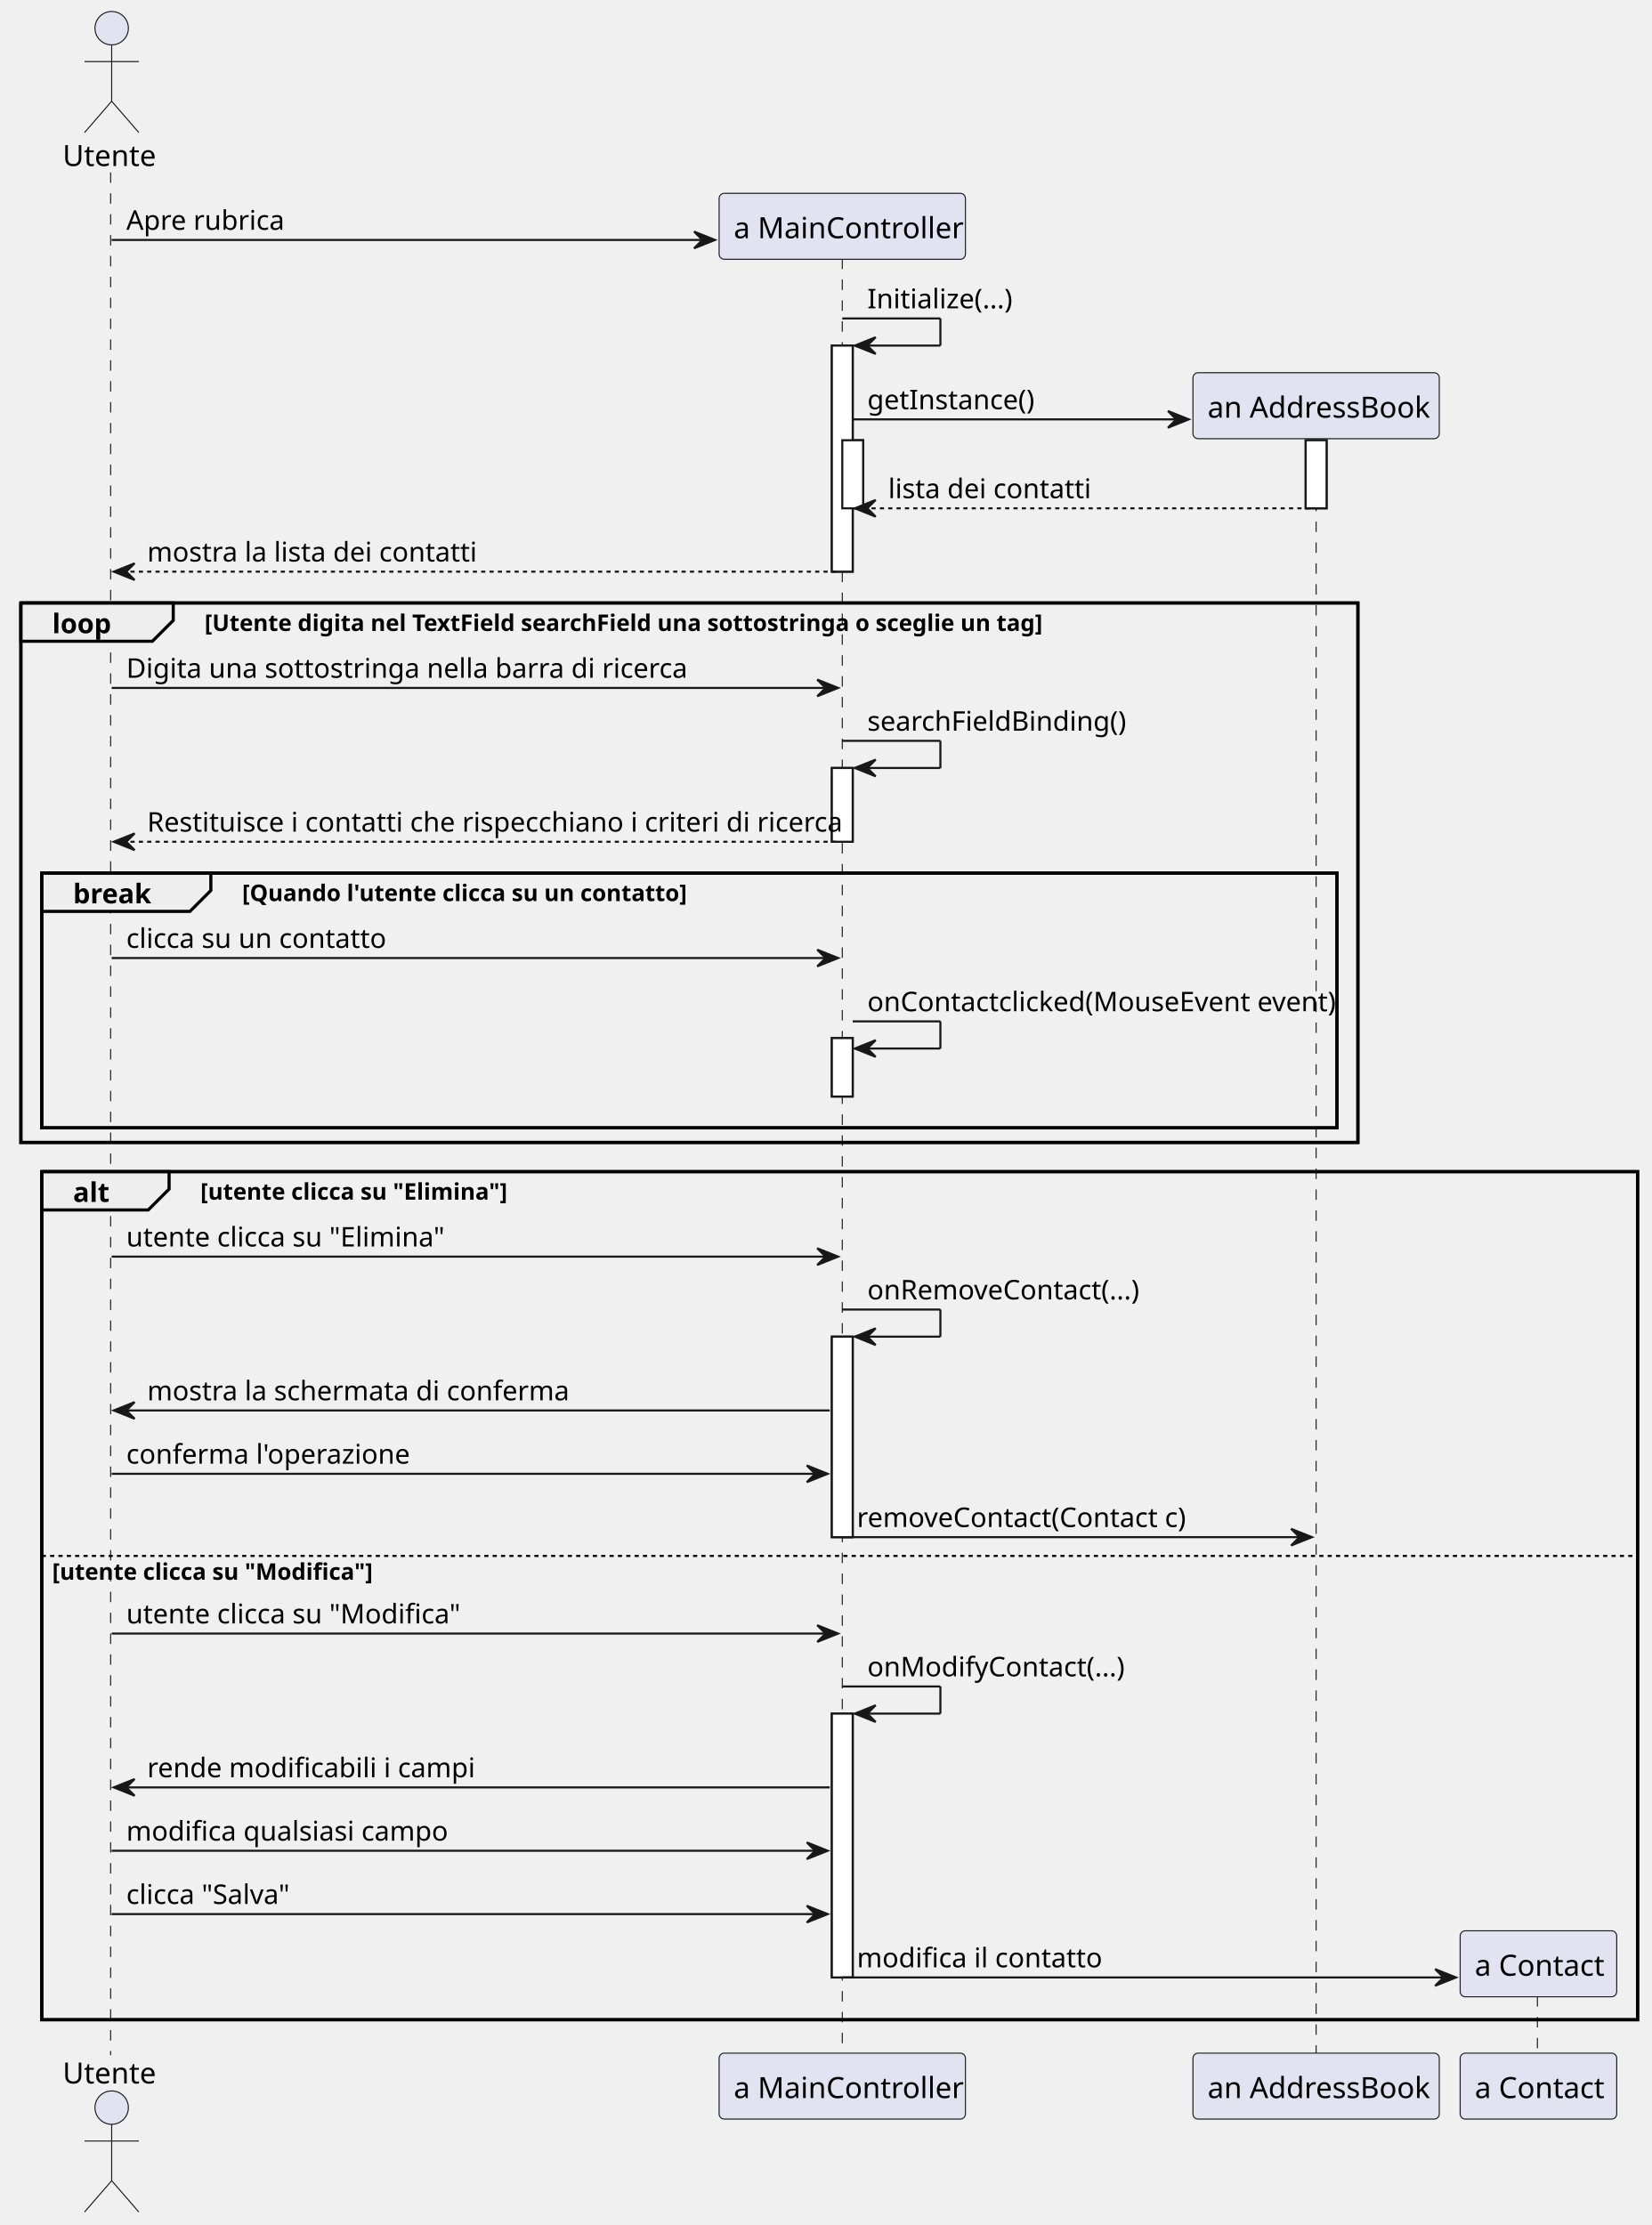
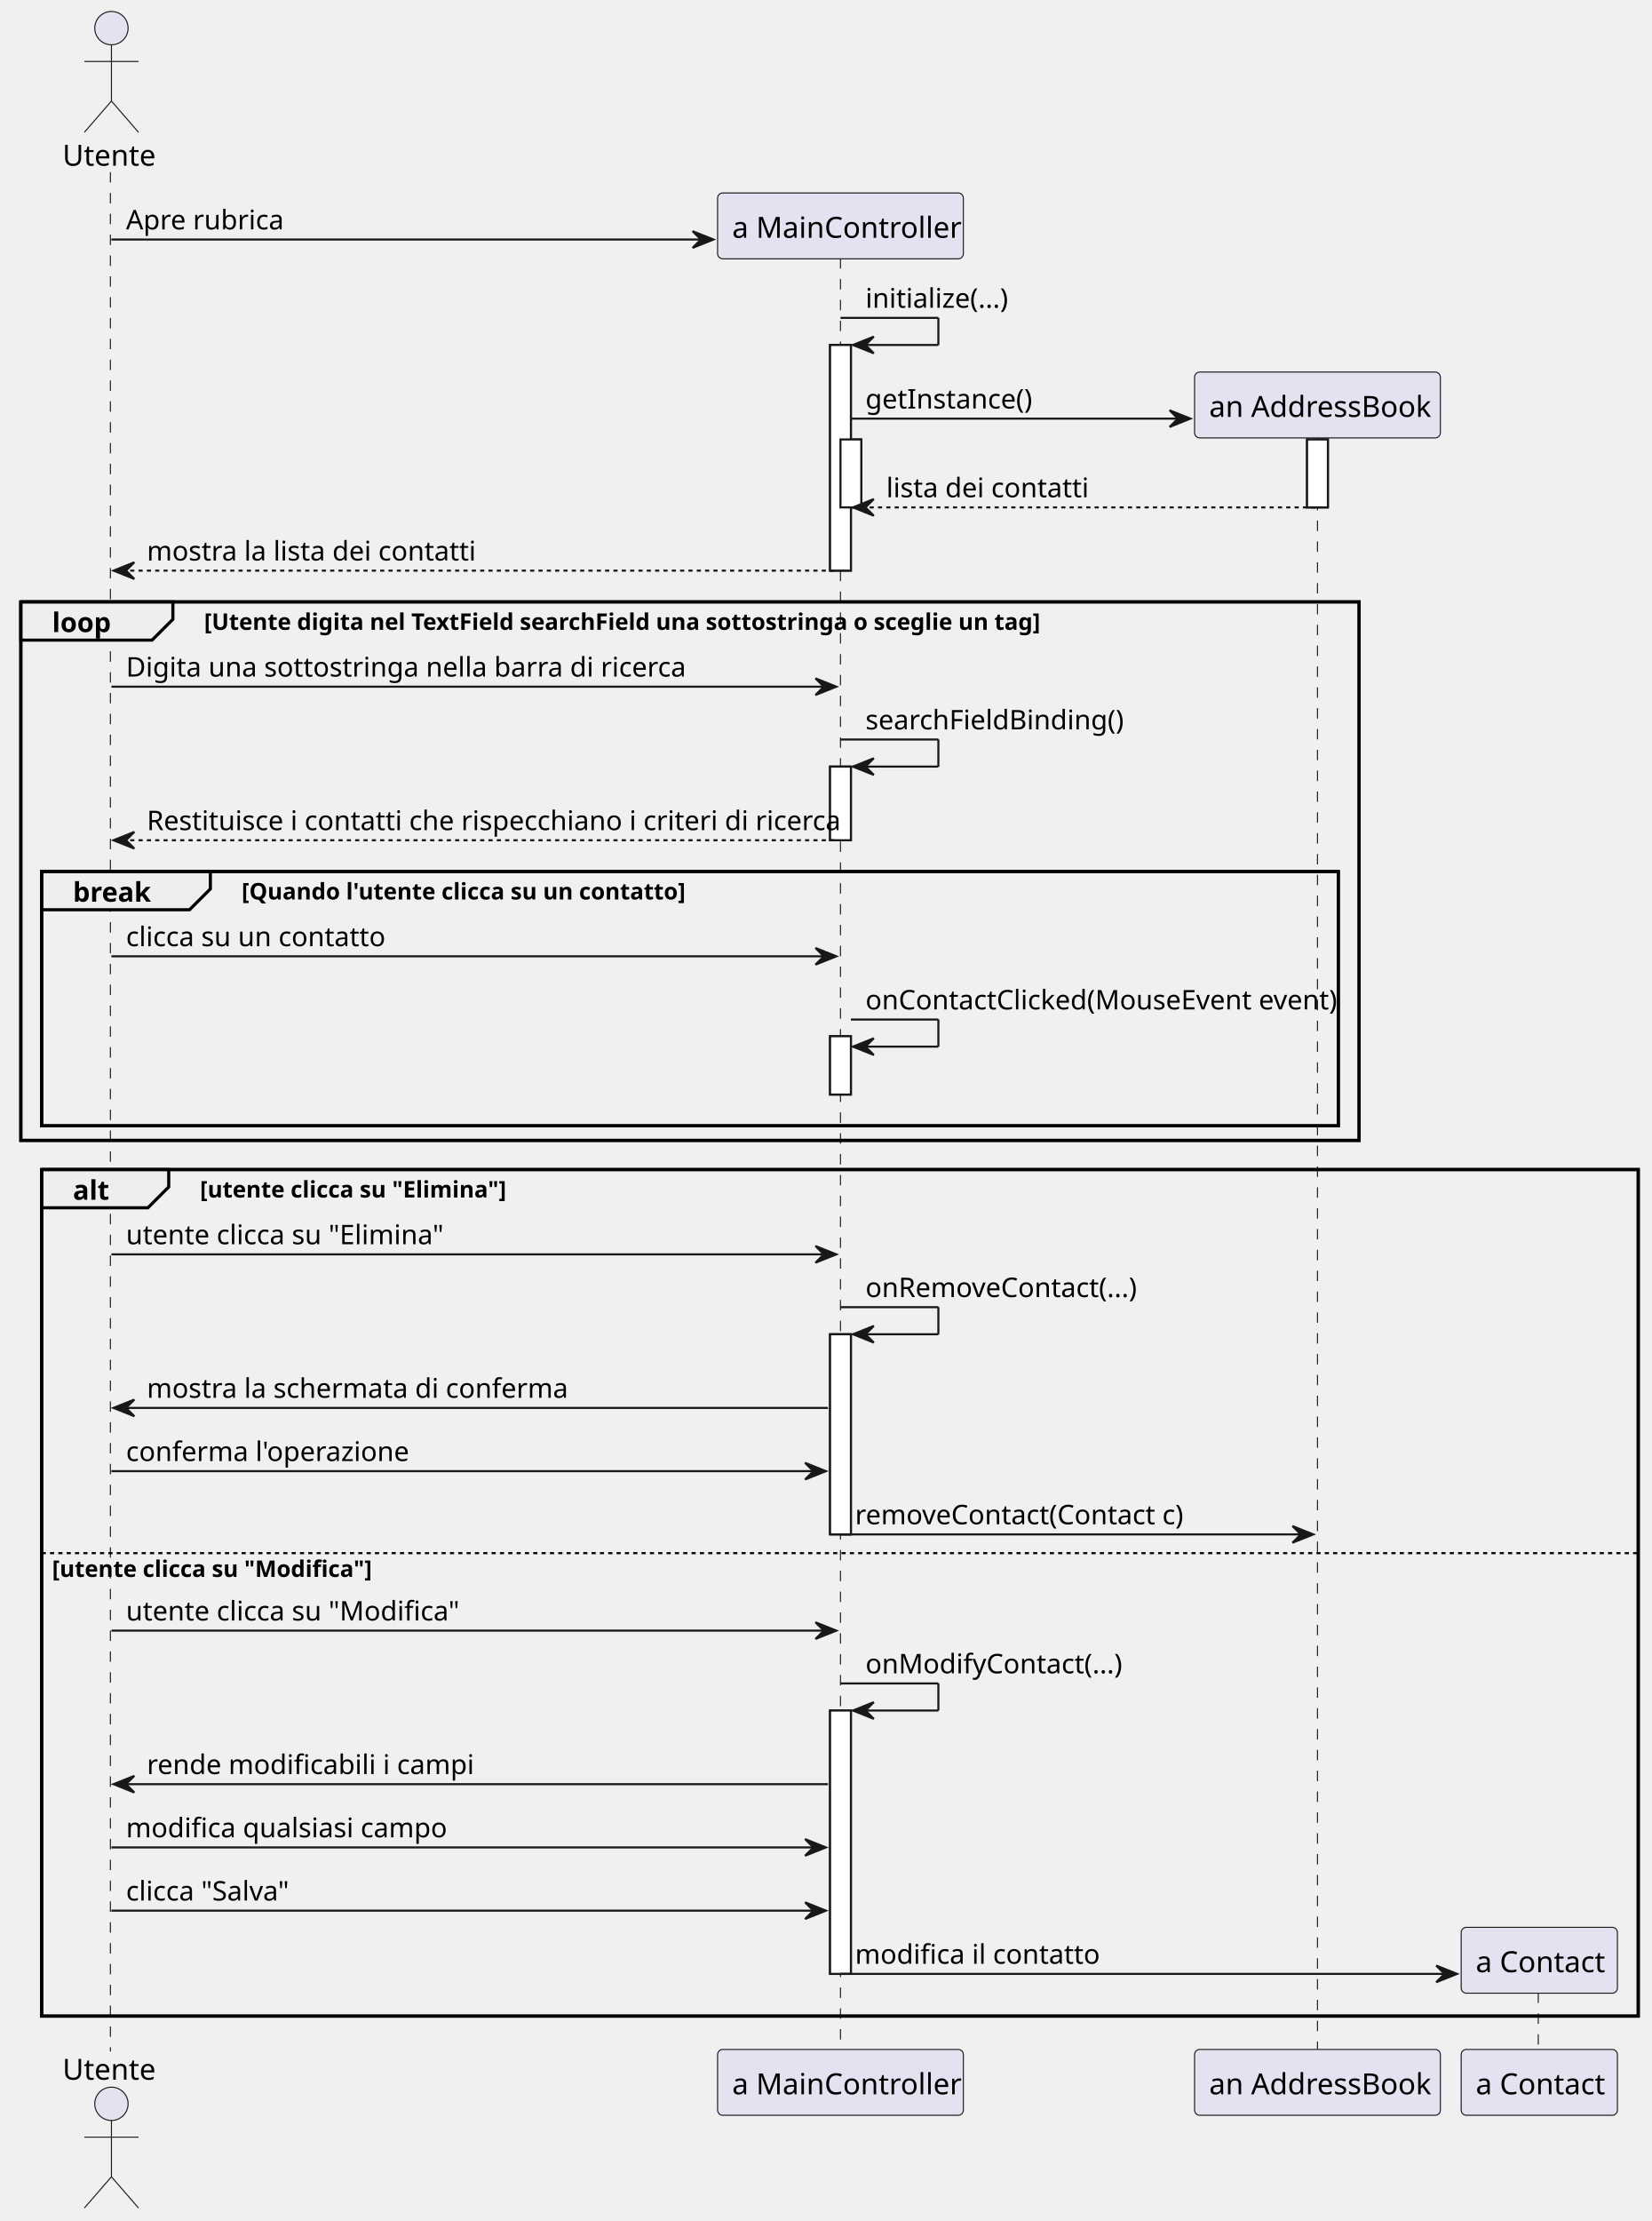
- <svg xmlns="http://www.w3.org/2000/svg" contentStyleType="text/css" height="1066px" preserveAspectRatio="none" style="width:791px;height:1066px;background:#FFFFFF;" version="1.1" viewBox="0 0 791 1066" width="791px" zoomAndPan="magnify">
+ <svg xmlns="http://www.w3.org/2000/svg" contentStyleType="text/css" height="1066px" preserveAspectRatio="none" style="width:793px;height:1066px;background:#FFFFFF;" version="1.1" viewBox="0 0 793 1066" width="793px" zoomAndPan="magnify">
  <defs />
  <g>
    <rect fill="#FFFFFF" height="108.312" style="stroke:#181818;stroke-width:1.0;" width="10" x="398.5" y="165.57" />
    <rect fill="#FFFFFF" height="32.609" style="stroke:#181818;stroke-width:1.0;" width="10" x="403.5" y="210.922" />
    <rect fill="#FFFFFF" height="35.352" style="stroke:#181818;stroke-width:1.0;" width="10" x="398.5" y="367.938" />
    <rect fill="#FFFFFF" height="28" style="stroke:#181818;stroke-width:1.0;" width="10" x="398.5" y="497.344" />
    <rect fill="#FFFFFF" height="96.055" style="stroke:#181818;stroke-width:1.0;" width="10" x="398.5" y="640.398" />
    <rect fill="#FFFFFF" height="126.406" style="stroke:#181818;stroke-width:1.0;" width="10" x="398.5" y="820.992" />
-     <rect fill="#FFFFFF" height="32.609" style="stroke:#181818;stroke-width:1.0;" width="10" x="625.5" y="210.922" />
-     <rect fill="none" height="258.461" style="stroke:#000000;stroke-width:1.5;" width="640.5" x="10" y="288.883" />
-     <rect fill="none" height="122.055" style="stroke:#000000;stroke-width:1.5;" width="620.5" x="20" y="418.289" />
-     <rect fill="none" height="406.312" style="stroke:#000000;stroke-width:1.5;" width="764.5" x="20" y="561.344" />
+     <rect fill="#FFFFFF" height="32.609" style="stroke:#181818;stroke-width:1.0;" width="10" x="627.5" y="210.922" />
+     <rect fill="none" height="258.461" style="stroke:#000000;stroke-width:1.5;" width="642.5" x="10" y="288.883" />
+     <rect fill="none" height="122.055" style="stroke:#000000;stroke-width:1.5;" width="622.5" x="20" y="418.289" />
+     <rect fill="none" height="406.312" style="stroke:#000000;stroke-width:1.5;" width="766.5" x="20" y="561.344" />
    <line style="stroke:#181818;stroke-width:0.5;stroke-dasharray:5.0,5.0;" x1="53" x2="53" y1="82.609" y2="984.656" />
    <line style="stroke:#181818;stroke-width:0.5;stroke-dasharray:5.0,5.0;" x1="403.5" x2="403.5" y1="123.914" y2="984.656" />
-     <line style="stroke:#181818;stroke-width:0.5;stroke-dasharray:5.0,5.0;" x1="630.5" x2="630.5" y1="209.875" y2="984.656" />
-     <line style="stroke:#181818;stroke-width:0.5;stroke-dasharray:5.0,5.0;" x1="736.5" x2="736.5" y1="956.352" y2="984.656" />
+     <line style="stroke:#181818;stroke-width:0.5;stroke-dasharray:5.0,5.0;" x1="632.5" x2="632.5" y1="209.875" y2="984.656" />
+     <line style="stroke:#181818;stroke-width:0.5;stroke-dasharray:5.0,5.0;" x1="738.5" x2="738.5" y1="956.352" y2="984.656" />
    <text fill="#000000" font-family="sans-serif" font-size="14" lengthAdjust="spacing" textLength="41" x="30" y="79.533">Utente</text>
    <ellipse cx="53.5" cy="13.5" fill="#E2E2F0" rx="8" ry="8" style="stroke:#181818;stroke-width:0.5;" />
    <path d="M53.5,21.5 L53.5,48.5 M40.5,29.5 L66.5,29.5 M53.5,48.5 L40.5,63.5 M53.5,48.5 L66.5,63.5 " fill="none" style="stroke:#181818;stroke-width:0.5;" />
    <text fill="#000000" font-family="sans-serif" font-size="14" lengthAdjust="spacing" textLength="41" x="30" y="998.189">Utente</text>
    <ellipse cx="53.5" cy="1009.766" fill="#E2E2F0" rx="8" ry="8" style="stroke:#181818;stroke-width:0.5;" />
    <path d="M53.5,1017.766 L53.5,1044.766 M40.5,1025.766 L66.5,1025.766 M53.5,1044.766 L40.5,1059.766 M53.5,1044.766 L66.5,1059.766 " fill="none" style="stroke:#181818;stroke-width:0.5;" />
    <rect fill="#E2E2F0" height="31.609" rx="2.5" ry="2.5" style="stroke:#181818;stroke-width:0.5;" width="118" x="344.5" y="983.656" />
    <text fill="#000000" font-family="sans-serif" font-size="14" lengthAdjust="spacing" textLength="104" x="351.5" y="1005.189">a MainController</text>
-     <rect fill="#E2E2F0" height="31.609" rx="2.5" ry="2.5" style="stroke:#181818;stroke-width:0.5;" width="118" x="571.5" y="983.656" />
-     <text fill="#000000" font-family="sans-serif" font-size="14" lengthAdjust="spacing" textLength="104" x="578.5" y="1005.189">an AddressBook</text>
-     <rect fill="#E2E2F0" height="31.609" rx="2.5" ry="2.5" style="stroke:#181818;stroke-width:0.5;" width="75" x="699.5" y="983.656" />
-     <text fill="#000000" font-family="sans-serif" font-size="14" lengthAdjust="spacing" textLength="61" x="706.5" y="1005.189">a Contact</text>
+     <rect fill="#E2E2F0" height="31.609" rx="2.5" ry="2.5" style="stroke:#181818;stroke-width:0.5;" width="118" x="573.5" y="983.656" />
+     <text fill="#000000" font-family="sans-serif" font-size="14" lengthAdjust="spacing" textLength="104" x="580.5" y="1005.189">an AddressBook</text>
+     <rect fill="#E2E2F0" height="31.609" rx="2.5" ry="2.5" style="stroke:#181818;stroke-width:0.5;" width="75" x="701.5" y="983.656" />
+     <text fill="#000000" font-family="sans-serif" font-size="14" lengthAdjust="spacing" textLength="61" x="708.5" y="1005.189">a Contact</text>
    <rect fill="#FFFFFF" height="108.312" style="stroke:#181818;stroke-width:1.0;" width="10" x="398.5" y="165.57" />
    <rect fill="#FFFFFF" height="32.609" style="stroke:#181818;stroke-width:1.0;" width="10" x="403.5" y="210.922" />
    <rect fill="#FFFFFF" height="35.352" style="stroke:#181818;stroke-width:1.0;" width="10" x="398.5" y="367.938" />
    <rect fill="#FFFFFF" height="28" style="stroke:#181818;stroke-width:1.0;" width="10" x="398.5" y="497.344" />
    <rect fill="#FFFFFF" height="96.055" style="stroke:#181818;stroke-width:1.0;" width="10" x="398.5" y="640.398" />
    <rect fill="#FFFFFF" height="126.406" style="stroke:#181818;stroke-width:1.0;" width="10" x="398.5" y="820.992" />
-     <rect fill="#FFFFFF" height="32.609" style="stroke:#181818;stroke-width:1.0;" width="10" x="625.5" y="210.922" />
+     <rect fill="#FFFFFF" height="32.609" style="stroke:#181818;stroke-width:1.0;" width="10" x="627.5" y="210.922" />
    <polygon fill="#181818" points="332.5,110.961,342.5,114.961,332.5,118.961,336.5,114.961" style="stroke:#181818;stroke-width:1.0;" />
    <line style="stroke:#181818;stroke-width:1.0;" x1="53.5" x2="338.5" y1="114.961" y2="114.961" />
    <text fill="#000000" font-family="sans-serif" font-size="13" lengthAdjust="spacing" textLength="70" x="60.5" y="110.105">Apre rubrica</text>
    <rect fill="#E2E2F0" height="31.609" rx="2.5" ry="2.5" style="stroke:#181818;stroke-width:0.5;" width="118" x="344.5" y="92.609" />
    <text fill="#000000" font-family="sans-serif" font-size="14" lengthAdjust="spacing" textLength="104" x="351.5" y="114.143">a MainController</text>
    <line style="stroke:#181818;stroke-width:1.0;" x1="403.5" x2="450.5" y1="152.57" y2="152.57" />
    <line style="stroke:#181818;stroke-width:1.0;" x1="450.5" x2="450.5" y1="152.57" y2="165.57" />
    <line style="stroke:#181818;stroke-width:1.0;" x1="409.5" x2="450.5" y1="165.57" y2="165.57" />
    <polygon fill="#181818" points="419.5,161.57,409.5,165.57,419.5,169.57,415.5,165.57" style="stroke:#181818;stroke-width:1.0;" />
-     <text fill="#000000" font-family="sans-serif" font-size="13" lengthAdjust="spacing" textLength="67" x="415.5" y="147.714">Initialize(...)</text>
-     <polygon fill="#181818" points="559.5,196.922,569.5,200.922,559.5,204.922,563.5,200.922" style="stroke:#181818;stroke-width:1.0;" />
-     <line style="stroke:#181818;stroke-width:1.0;" x1="408.5" x2="565.5" y1="200.922" y2="200.922" />
+     <text fill="#000000" font-family="sans-serif" font-size="13" lengthAdjust="spacing" textLength="67" x="415.5" y="147.714">initialize(...)</text>
+     <polygon fill="#181818" points="561.5,196.922,571.5,200.922,561.5,204.922,565.5,200.922" style="stroke:#181818;stroke-width:1.0;" />
+     <line style="stroke:#181818;stroke-width:1.0;" x1="408.5" x2="567.5" y1="200.922" y2="200.922" />
    <text fill="#000000" font-family="sans-serif" font-size="13" lengthAdjust="spacing" textLength="75" x="415.5" y="196.065">getInstance()</text>
-     <rect fill="#E2E2F0" height="31.609" rx="2.5" ry="2.5" style="stroke:#181818;stroke-width:0.5;" width="118" x="571.5" y="178.57" />
-     <text fill="#000000" font-family="sans-serif" font-size="14" lengthAdjust="spacing" textLength="104" x="578.5" y="200.103">an AddressBook</text>
+     <rect fill="#E2E2F0" height="31.609" rx="2.5" ry="2.5" style="stroke:#181818;stroke-width:0.5;" width="118" x="573.5" y="178.57" />
+     <text fill="#000000" font-family="sans-serif" font-size="14" lengthAdjust="spacing" textLength="104" x="580.5" y="200.103">an AddressBook</text>
    <polygon fill="#181818" points="419.5,239.531,409.5,243.531,419.5,247.531,415.5,243.531" style="stroke:#181818;stroke-width:1.0;" />
-     <line style="stroke:#181818;stroke-width:1.0;stroke-dasharray:2.0,2.0;" x1="413.5" x2="629.5" y1="243.531" y2="243.531" />
+     <line style="stroke:#181818;stroke-width:1.0;stroke-dasharray:2.0,2.0;" x1="413.5" x2="631.5" y1="243.531" y2="243.531" />
    <text fill="#000000" font-family="sans-serif" font-size="13" lengthAdjust="spacing" textLength="92" x="425.5" y="238.675">lista dei contatti</text>
    <polygon fill="#181818" points="64.5,269.883,54.5,273.883,64.5,277.883,60.5,273.883" style="stroke:#181818;stroke-width:1.0;" />
    <line style="stroke:#181818;stroke-width:1.0;stroke-dasharray:2.0,2.0;" x1="58.5" x2="402.5" y1="273.883" y2="273.883" />
    <text fill="#000000" font-family="sans-serif" font-size="13" lengthAdjust="spacing" textLength="150" x="70.5" y="269.026">mostra la lista dei contatti</text>
    <path d="M10,288.883 L83,288.883 L83,297.234 L73,307.234 L10,307.234 L10,288.883 " fill="#EEEEEE" style="stroke:#000000;stroke-width:1.5;" />
-     <rect fill="none" height="258.461" style="stroke:#000000;stroke-width:1.5;" width="640.5" x="10" y="288.883" />
+     <rect fill="none" height="258.461" style="stroke:#000000;stroke-width:1.5;" width="642.5" x="10" y="288.883" />
    <text fill="#000000" font-family="sans-serif" font-size="13" font-weight="bold" lengthAdjust="spacing" textLength="28" x="25" y="303.378">loop</text>
    <text fill="#000000" font-family="sans-serif" font-size="11" font-weight="bold" lengthAdjust="spacing" textLength="401" x="98" y="302.302">[Utente digita nel TextField searchField una sottostringa o sceglie un tag]</text>
    <polygon fill="#181818" points="391.5,325.586,401.5,329.586,391.5,333.586,395.5,329.586" style="stroke:#181818;stroke-width:1.0;" />
    <line style="stroke:#181818;stroke-width:1.0;" x1="53.5" x2="397.5" y1="329.586" y2="329.586" />
    <text fill="#000000" font-family="sans-serif" font-size="13" lengthAdjust="spacing" textLength="251" x="60.5" y="324.729">Digita una sottostringa nella barra di ricerca</text>
    <line style="stroke:#181818;stroke-width:1.0;" x1="403.5" x2="450.5" y1="354.938" y2="354.938" />
    <line style="stroke:#181818;stroke-width:1.0;" x1="450.5" x2="450.5" y1="354.938" y2="367.938" />
    <line style="stroke:#181818;stroke-width:1.0;" x1="409.5" x2="450.5" y1="367.938" y2="367.938" />
    <polygon fill="#181818" points="419.5,363.938,409.5,367.938,419.5,371.938,415.5,367.938" style="stroke:#181818;stroke-width:1.0;" />
    <text fill="#000000" font-family="sans-serif" font-size="13" lengthAdjust="spacing" textLength="118" x="415.5" y="350.081">searchFieldBinding()</text>
    <polygon fill="#181818" points="64.5,399.289,54.5,403.289,64.5,407.289,60.5,403.289" style="stroke:#181818;stroke-width:1.0;" />
    <line style="stroke:#181818;stroke-width:1.0;stroke-dasharray:2.0,2.0;" x1="58.5" x2="402.5" y1="403.289" y2="403.289" />
    <text fill="#000000" font-family="sans-serif" font-size="13" lengthAdjust="spacing" textLength="321" x="70.5" y="398.433">Restituisce i contatti che rispecchiano i criteri di ricerca</text>
    <path d="M20,418.289 L101,418.289 L101,426.641 L91,436.641 L20,436.641 L20,418.289 " fill="#EEEEEE" style="stroke:#000000;stroke-width:1.5;" />
-     <rect fill="none" height="122.055" style="stroke:#000000;stroke-width:1.5;" width="620.5" x="20" y="418.289" />
+     <rect fill="none" height="122.055" style="stroke:#000000;stroke-width:1.5;" width="622.5" x="20" y="418.289" />
    <text fill="#000000" font-family="sans-serif" font-size="13" font-weight="bold" lengthAdjust="spacing" textLength="36" x="35" y="432.784">break</text>
    <text fill="#000000" font-family="sans-serif" font-size="11" font-weight="bold" lengthAdjust="spacing" textLength="210" x="116" y="431.708">[Quando l'utente clicca su un contatto]</text>
    <polygon fill="#181818" points="391.5,454.992,401.5,458.992,391.5,462.992,395.5,458.992" style="stroke:#181818;stroke-width:1.0;" />
    <line style="stroke:#181818;stroke-width:1.0;" x1="53.5" x2="397.5" y1="458.992" y2="458.992" />
    <text fill="#000000" font-family="sans-serif" font-size="13" lengthAdjust="spacing" textLength="121" x="60.5" y="454.136">clicca su un contatto</text>
    <line style="stroke:#181818;stroke-width:1.0;" x1="408.5" x2="450.5" y1="489.344" y2="489.344" />
    <line style="stroke:#181818;stroke-width:1.0;" x1="450.5" x2="450.5" y1="489.344" y2="502.344" />
    <line style="stroke:#181818;stroke-width:1.0;" x1="409.5" x2="450.5" y1="502.344" y2="502.344" />
    <polygon fill="#181818" points="419.5,498.344,409.5,502.344,419.5,506.344,415.5,502.344" style="stroke:#181818;stroke-width:1.0;" />
-     <text fill="#000000" font-family="sans-serif" font-size="13" lengthAdjust="spacing" textLength="213" x="415.5" y="484.487">onContactclicked(MouseEvent event)</text>
+     <text fill="#000000" font-family="sans-serif" font-size="13" lengthAdjust="spacing" textLength="215" x="415.5" y="484.487">onContactClicked(MouseEvent event)</text>
    <path d="M20,561.344 L81,561.344 L81,569.695 L71,579.695 L20,579.695 L20,561.344 " fill="#EEEEEE" style="stroke:#000000;stroke-width:1.5;" />
-     <rect fill="none" height="406.312" style="stroke:#000000;stroke-width:1.5;" width="764.5" x="20" y="561.344" />
+     <rect fill="none" height="406.312" style="stroke:#000000;stroke-width:1.5;" width="766.5" x="20" y="561.344" />
    <text fill="#000000" font-family="sans-serif" font-size="13" font-weight="bold" lengthAdjust="spacing" textLength="16" x="35" y="575.839">alt</text>
    <text fill="#000000" font-family="sans-serif" font-size="11" font-weight="bold" lengthAdjust="spacing" textLength="146" x="96" y="574.763">[utente clicca su "Elimina"]</text>
    <polygon fill="#181818" points="391.5,598.047,401.5,602.047,391.5,606.047,395.5,602.047" style="stroke:#181818;stroke-width:1.0;" />
    <line style="stroke:#181818;stroke-width:1.0;" x1="53.5" x2="397.5" y1="602.047" y2="602.047" />
    <text fill="#000000" font-family="sans-serif" font-size="13" lengthAdjust="spacing" textLength="149" x="60.5" y="597.19">utente clicca su "Elimina"</text>
    <line style="stroke:#181818;stroke-width:1.0;" x1="403.5" x2="450.5" y1="627.398" y2="627.398" />
    <line style="stroke:#181818;stroke-width:1.0;" x1="450.5" x2="450.5" y1="627.398" y2="640.398" />
    <line style="stroke:#181818;stroke-width:1.0;" x1="409.5" x2="450.5" y1="640.398" y2="640.398" />
    <polygon fill="#181818" points="419.5,636.398,409.5,640.398,419.5,644.398,415.5,640.398" style="stroke:#181818;stroke-width:1.0;" />
    <text fill="#000000" font-family="sans-serif" font-size="13" lengthAdjust="spacing" textLength="125" x="415.5" y="622.542">onRemoveContact(...)</text>
    <polygon fill="#181818" points="64.5,671.75,54.5,675.75,64.5,679.75,60.5,675.75" style="stroke:#181818;stroke-width:1.0;" />
    <line style="stroke:#181818;stroke-width:1.0;" x1="58.5" x2="397.5" y1="675.75" y2="675.75" />
    <text fill="#000000" font-family="sans-serif" font-size="13" lengthAdjust="spacing" textLength="190" x="70.5" y="670.894">mostra la schermata di conferma</text>
    <polygon fill="#181818" points="386.5,702.102,396.5,706.102,386.5,710.102,390.5,706.102" style="stroke:#181818;stroke-width:1.0;" />
    <line style="stroke:#181818;stroke-width:1.0;" x1="53.5" x2="392.5" y1="706.102" y2="706.102" />
    <text fill="#000000" font-family="sans-serif" font-size="13" lengthAdjust="spacing" textLength="125" x="60.5" y="701.245">conferma l'operazione</text>
-     <polygon fill="#181818" points="618.5,732.453,628.5,736.453,618.5,740.453,622.5,736.453" style="stroke:#181818;stroke-width:1.0;" />
-     <line style="stroke:#181818;stroke-width:1.0;" x1="403.5" x2="624.5" y1="736.453" y2="736.453" />
+     <polygon fill="#181818" points="620.5,732.453,630.5,736.453,620.5,740.453,624.5,736.453" style="stroke:#181818;stroke-width:1.0;" />
+     <line style="stroke:#181818;stroke-width:1.0;" x1="403.5" x2="626.5" y1="736.453" y2="736.453" />
    <text fill="#000000" font-family="sans-serif" font-size="13" lengthAdjust="spacing" textLength="150" x="410.5" y="731.597">removeContact(Contact c)</text>
-     <line style="stroke:#000000;stroke-width:1.0;stroke-dasharray:2.0,2.0;" x1="20" x2="784.5" y1="745.453" y2="745.453" />
+     <line style="stroke:#000000;stroke-width:1.0;stroke-dasharray:2.0,2.0;" x1="20" x2="786.5" y1="745.453" y2="745.453" />
    <text fill="#000000" font-family="sans-serif" font-size="11" font-weight="bold" lengthAdjust="spacing" textLength="153" x="25" y="756.872">[utente clicca su "Modifica"]</text>
    <polygon fill="#181818" points="391.5,778.641,401.5,782.641,391.5,786.641,395.5,782.641" style="stroke:#181818;stroke-width:1.0;" />
    <line style="stroke:#181818;stroke-width:1.0;" x1="53.5" x2="397.5" y1="782.641" y2="782.641" />
    <text fill="#000000" font-family="sans-serif" font-size="13" lengthAdjust="spacing" textLength="154" x="60.5" y="777.784">utente clicca su "Modifica"</text>
    <line style="stroke:#181818;stroke-width:1.0;" x1="403.5" x2="450.5" y1="807.992" y2="807.992" />
    <line style="stroke:#181818;stroke-width:1.0;" x1="450.5" x2="450.5" y1="807.992" y2="820.992" />
    <line style="stroke:#181818;stroke-width:1.0;" x1="409.5" x2="450.5" y1="820.992" y2="820.992" />
    <polygon fill="#181818" points="419.5,816.992,409.5,820.992,419.5,824.992,415.5,820.992" style="stroke:#181818;stroke-width:1.0;" />
    <text fill="#000000" font-family="sans-serif" font-size="13" lengthAdjust="spacing" textLength="117" x="415.5" y="803.136">onModifyContact(...)</text>
    <polygon fill="#181818" points="64.5,852.344,54.5,856.344,64.5,860.344,60.5,856.344" style="stroke:#181818;stroke-width:1.0;" />
    <line style="stroke:#181818;stroke-width:1.0;" x1="58.5" x2="397.5" y1="856.344" y2="856.344" />
    <text fill="#000000" font-family="sans-serif" font-size="13" lengthAdjust="spacing" textLength="146" x="70.5" y="851.487">rende modificabili i campi</text>
    <polygon fill="#181818" points="386.5,882.695,396.5,886.695,386.5,890.695,390.5,886.695" style="stroke:#181818;stroke-width:1.0;" />
    <line style="stroke:#181818;stroke-width:1.0;" x1="53.5" x2="392.5" y1="886.695" y2="886.695" />
    <text fill="#000000" font-family="sans-serif" font-size="13" lengthAdjust="spacing" textLength="146" x="60.5" y="881.839">modifica qualsiasi campo</text>
    <polygon fill="#181818" points="386.5,913.047,396.5,917.047,386.5,921.047,390.5,917.047" style="stroke:#181818;stroke-width:1.0;" />
    <line style="stroke:#181818;stroke-width:1.0;" x1="53.5" x2="392.5" y1="917.047" y2="917.047" />
    <text fill="#000000" font-family="sans-serif" font-size="13" lengthAdjust="spacing" textLength="79" x="60.5" y="912.19">clicca "Salva"</text>
-     <polygon fill="#181818" points="687.5,943.398,697.5,947.398,687.5,951.398,691.5,947.398" style="stroke:#181818;stroke-width:1.0;" />
-     <line style="stroke:#181818;stroke-width:1.0;" x1="403.5" x2="693.5" y1="947.398" y2="947.398" />
+     <polygon fill="#181818" points="689.5,943.398,699.5,947.398,689.5,951.398,693.5,947.398" style="stroke:#181818;stroke-width:1.0;" />
+     <line style="stroke:#181818;stroke-width:1.0;" x1="403.5" x2="695.5" y1="947.398" y2="947.398" />
    <text fill="#000000" font-family="sans-serif" font-size="13" lengthAdjust="spacing" textLength="109" x="410.5" y="942.542">modifica il contatto</text>
-     <rect fill="#E2E2F0" height="31.609" rx="2.5" ry="2.5" style="stroke:#181818;stroke-width:0.5;" width="75" x="699.5" y="925.047" />
-     <text fill="#000000" font-family="sans-serif" font-size="14" lengthAdjust="spacing" textLength="61" x="706.5" y="946.58">a Contact</text>
+     <rect fill="#E2E2F0" height="31.609" rx="2.5" ry="2.5" style="stroke:#181818;stroke-width:0.5;" width="75" x="701.5" y="925.047" />
+     <text fill="#000000" font-family="sans-serif" font-size="14" lengthAdjust="spacing" textLength="61" x="708.5" y="946.58">a Contact</text>
  </g>
</svg>
